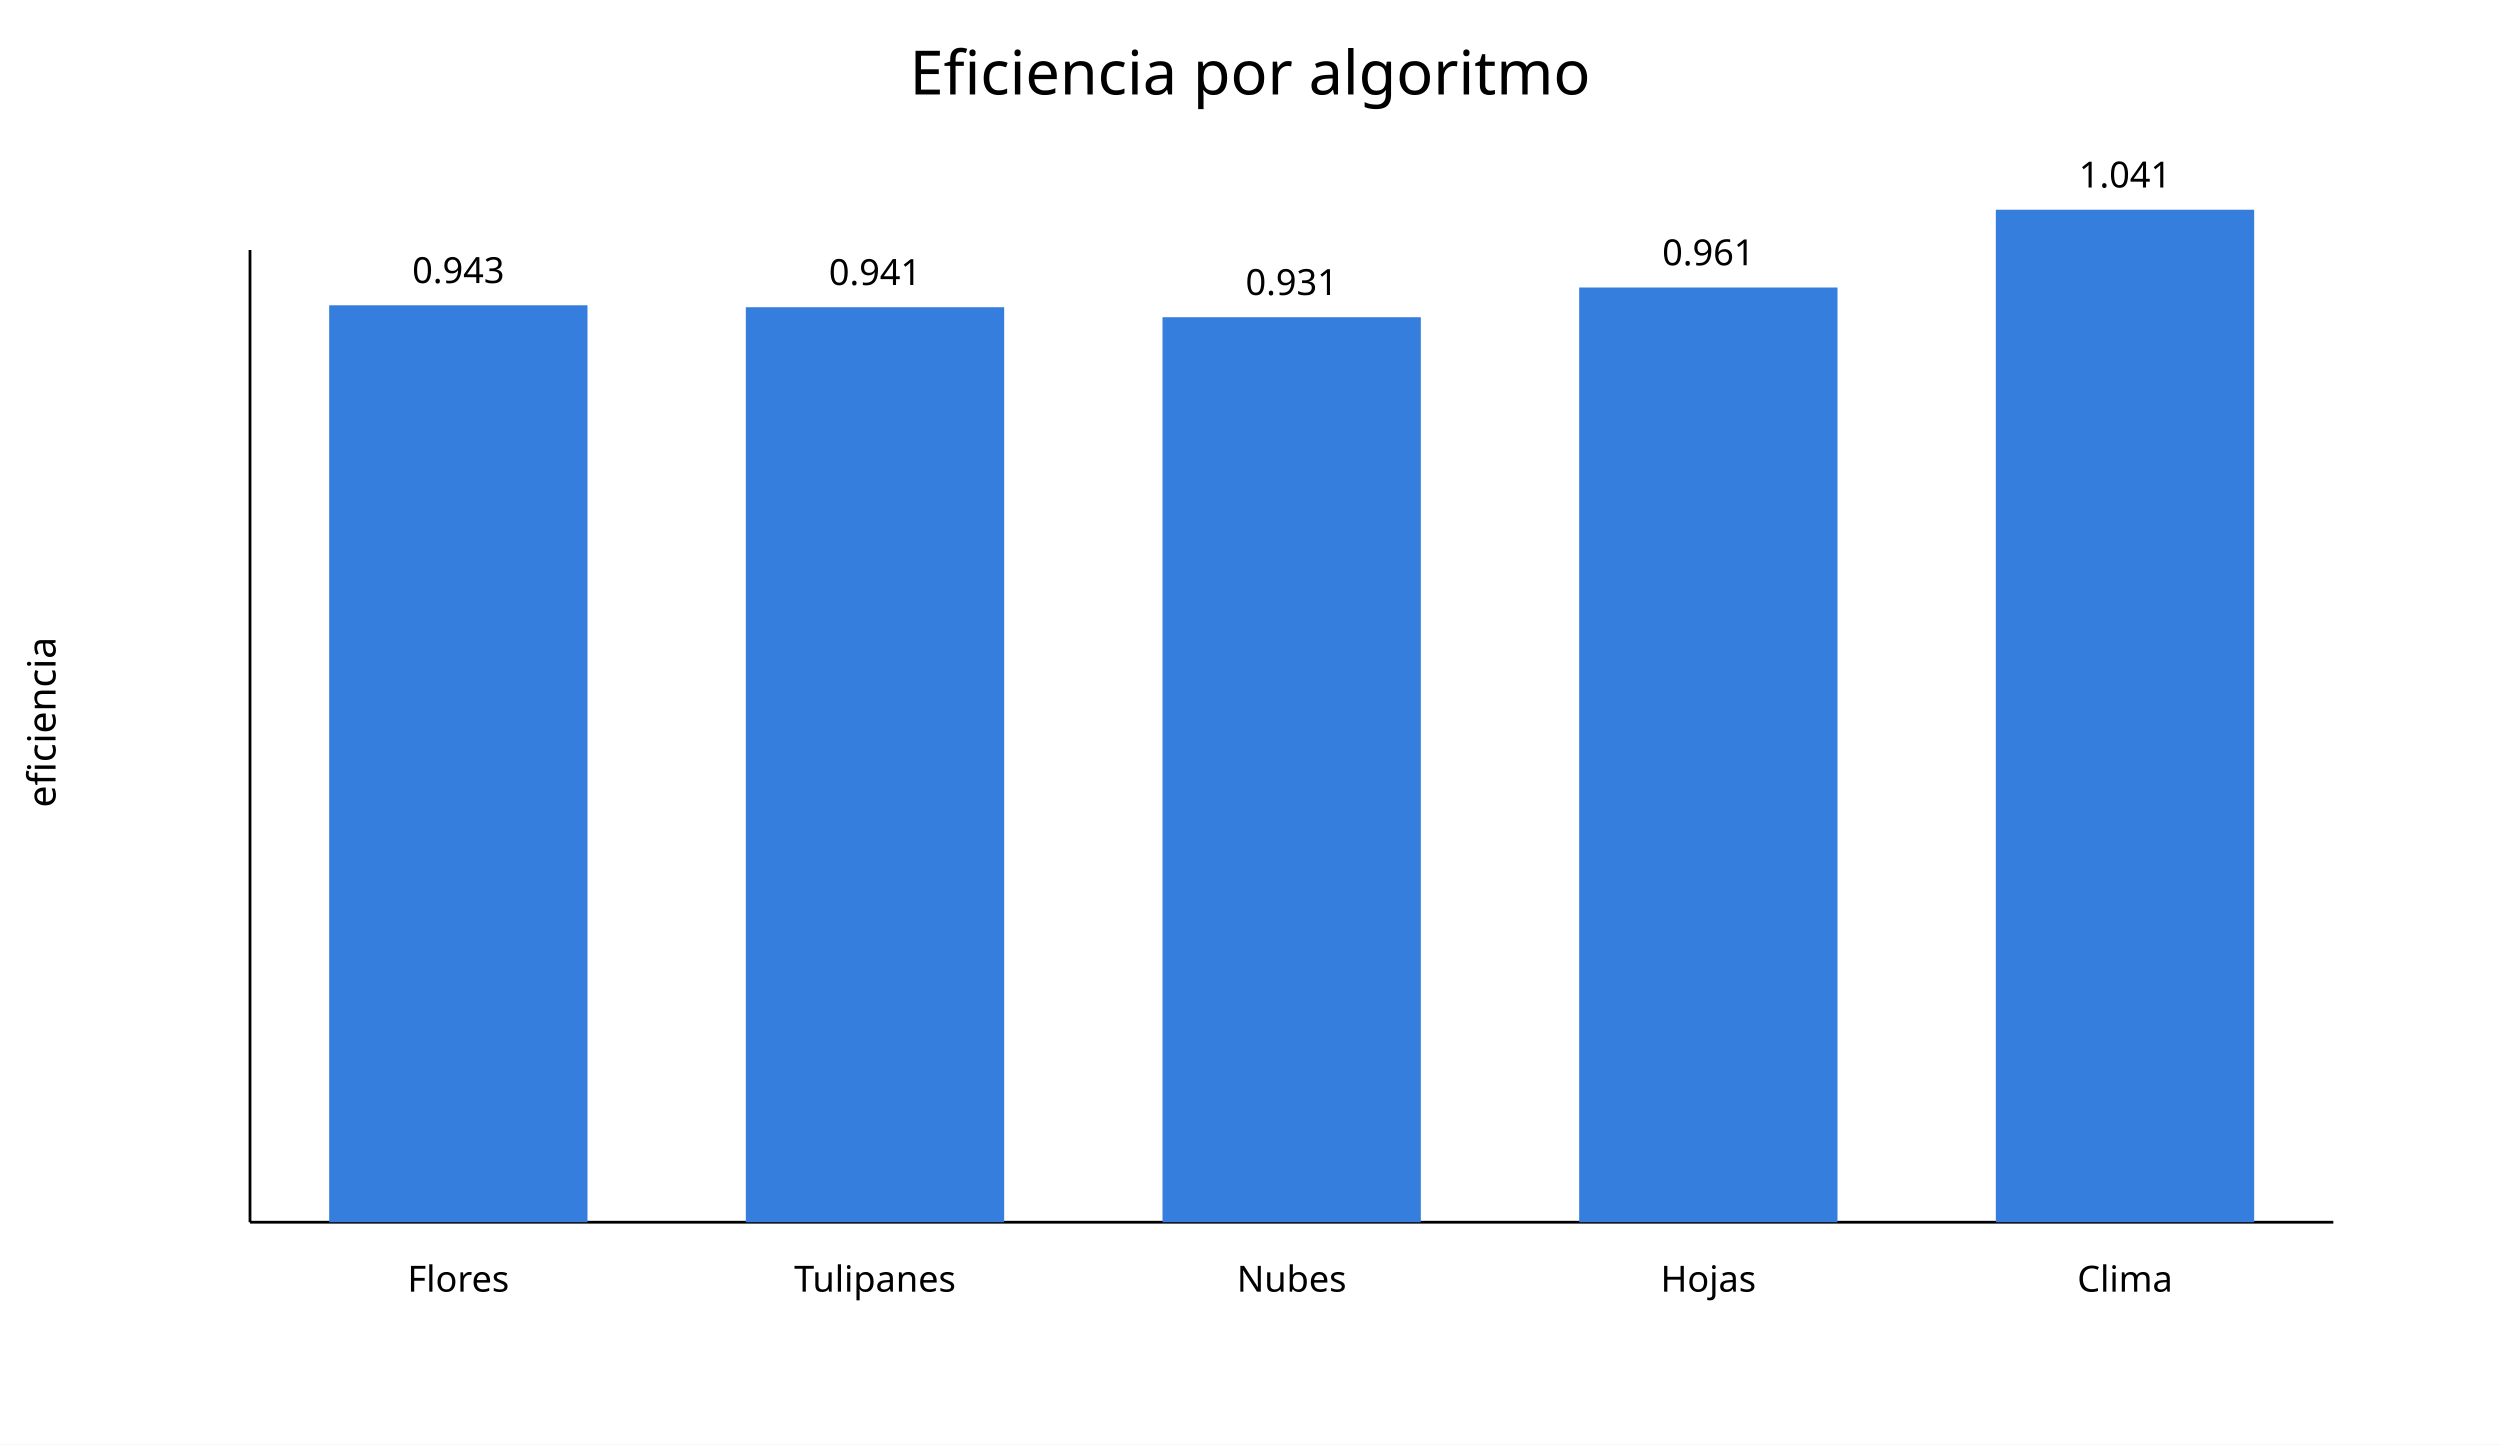
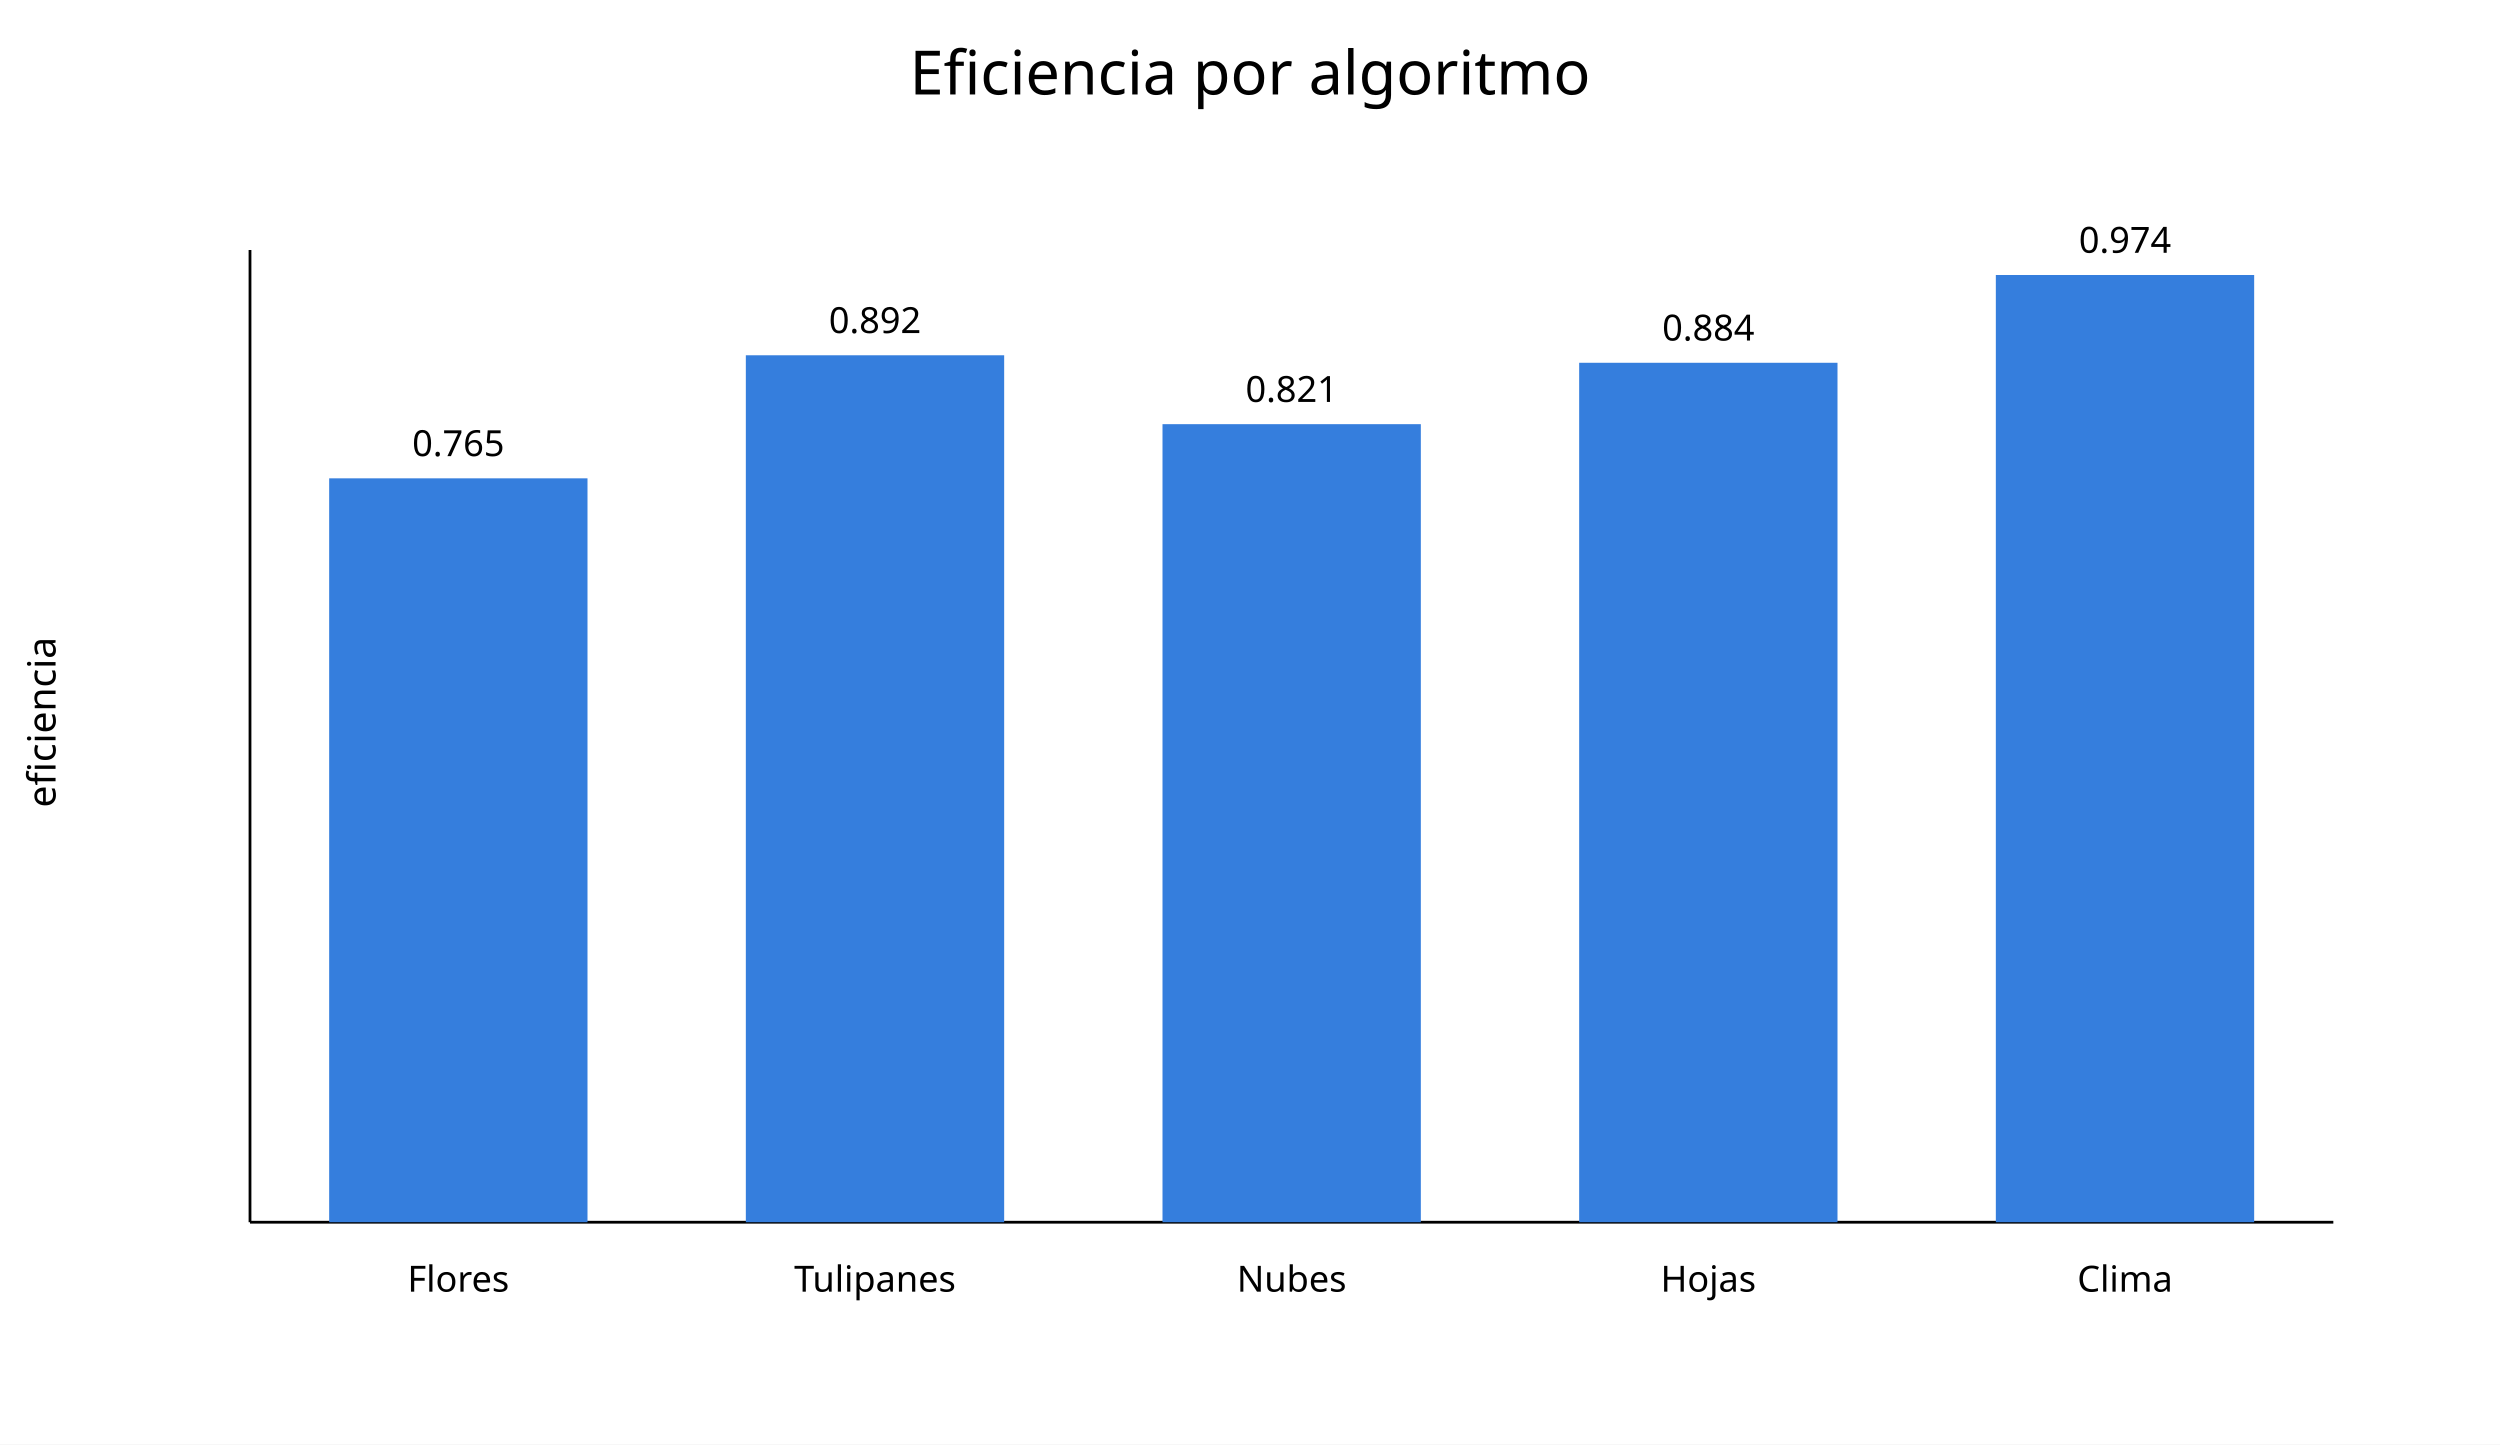
<svg xmlns="http://www.w3.org/2000/svg" width="900" height="520">
  <rect width="100%" height="100%" fill="white" />
  <text x="450.0" y="34" text-anchor="middle" font-size="22" font-family="sans-serif">Eficiencia por algoritmo</text>
  <text x="20" y="260.0" transform="rotate(-90 20 260.0)" text-anchor="middle" font-size="14" font-family="sans-serif">eficiencia</text>
  <line x1="90" y1="440" x2="840" y2="440" stroke="black" />
  <line x1="90" y1="440" x2="90" y2="90" stroke="black" />
-   <rect x="118.5" y="109.9" width="93.0" height="330.1" fill="#357edd" />
-   <text x="165.0" y="101.9" text-anchor="middle" font-size="13" font-family="sans-serif">0.943</text>
+   <rect x="118.5" y="172.2" width="93.0" height="267.8" fill="#357edd" />
+   <text x="165.0" y="164.2" text-anchor="middle" font-size="13" font-family="sans-serif">0.765</text>
  <text x="165.0" y="465" text-anchor="middle" font-size="13" font-family="sans-serif">Flores</text>
-   <rect x="268.5" y="110.6" width="93.0" height="329.4" fill="#357edd" />
-   <text x="315.0" y="102.6" text-anchor="middle" font-size="13" font-family="sans-serif">0.941</text>
+   <rect x="268.5" y="127.9" width="93.0" height="312.1" fill="#357edd" />
+   <text x="315.0" y="119.9" text-anchor="middle" font-size="13" font-family="sans-serif">0.892</text>
  <text x="315.0" y="465" text-anchor="middle" font-size="13" font-family="sans-serif">Tulipanes</text>
-   <rect x="418.5" y="114.2" width="93.0" height="325.8" fill="#357edd" />
-   <text x="465.0" y="106.2" text-anchor="middle" font-size="13" font-family="sans-serif">0.931</text>
+   <rect x="418.5" y="152.7" width="93.0" height="287.3" fill="#357edd" />
+   <text x="465.0" y="144.7" text-anchor="middle" font-size="13" font-family="sans-serif">0.821</text>
  <text x="465.0" y="465" text-anchor="middle" font-size="13" font-family="sans-serif">Nubes</text>
-   <rect x="568.5" y="103.5" width="93.0" height="336.5" fill="#357edd" />
-   <text x="615.0" y="95.5" text-anchor="middle" font-size="13" font-family="sans-serif">0.961</text>
+   <rect x="568.5" y="130.6" width="93.0" height="309.4" fill="#357edd" />
+   <text x="615.0" y="122.6" text-anchor="middle" font-size="13" font-family="sans-serif">0.884</text>
  <text x="615.0" y="465" text-anchor="middle" font-size="13" font-family="sans-serif">Hojas</text>
-   <rect x="718.5" y="75.5" width="93.0" height="364.5" fill="#357edd" />
-   <text x="765.0" y="67.5" text-anchor="middle" font-size="13" font-family="sans-serif">1.041</text>
+   <rect x="718.5" y="99.0" width="93.0" height="341.0" fill="#357edd" />
+   <text x="765.0" y="91.0" text-anchor="middle" font-size="13" font-family="sans-serif">0.974</text>
  <text x="765.0" y="465" text-anchor="middle" font-size="13" font-family="sans-serif">Clima</text>
</svg>
